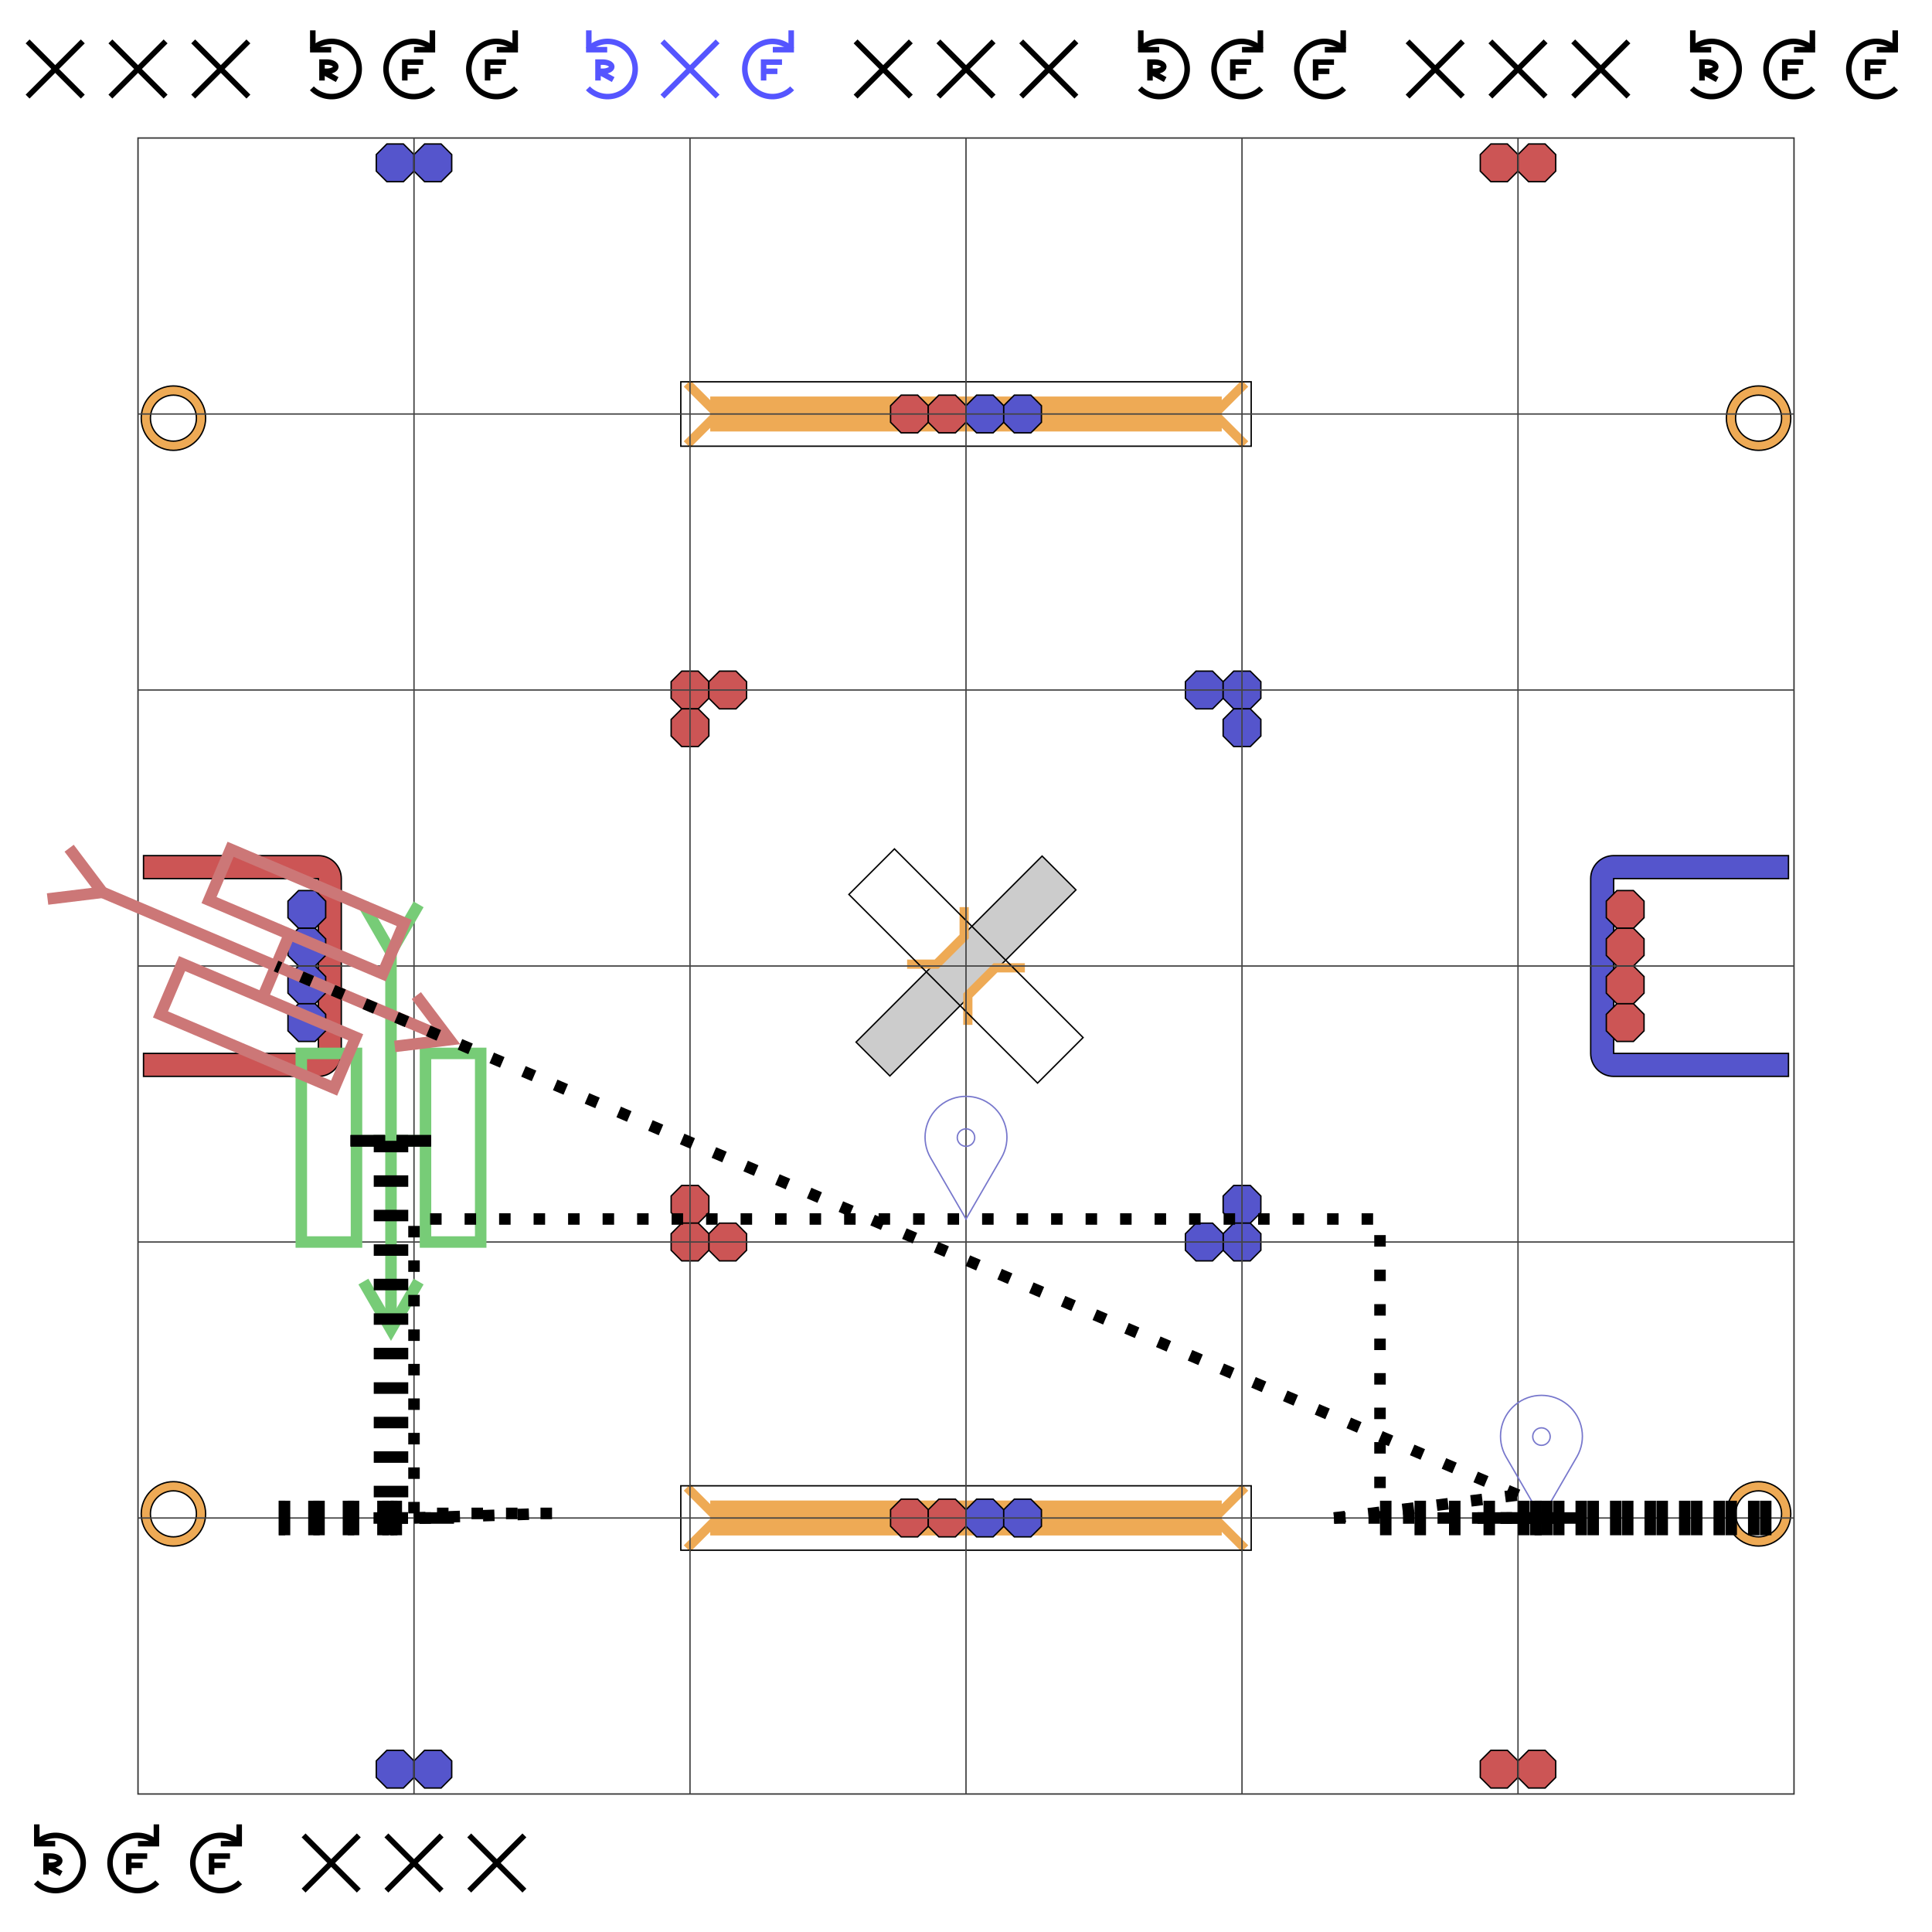
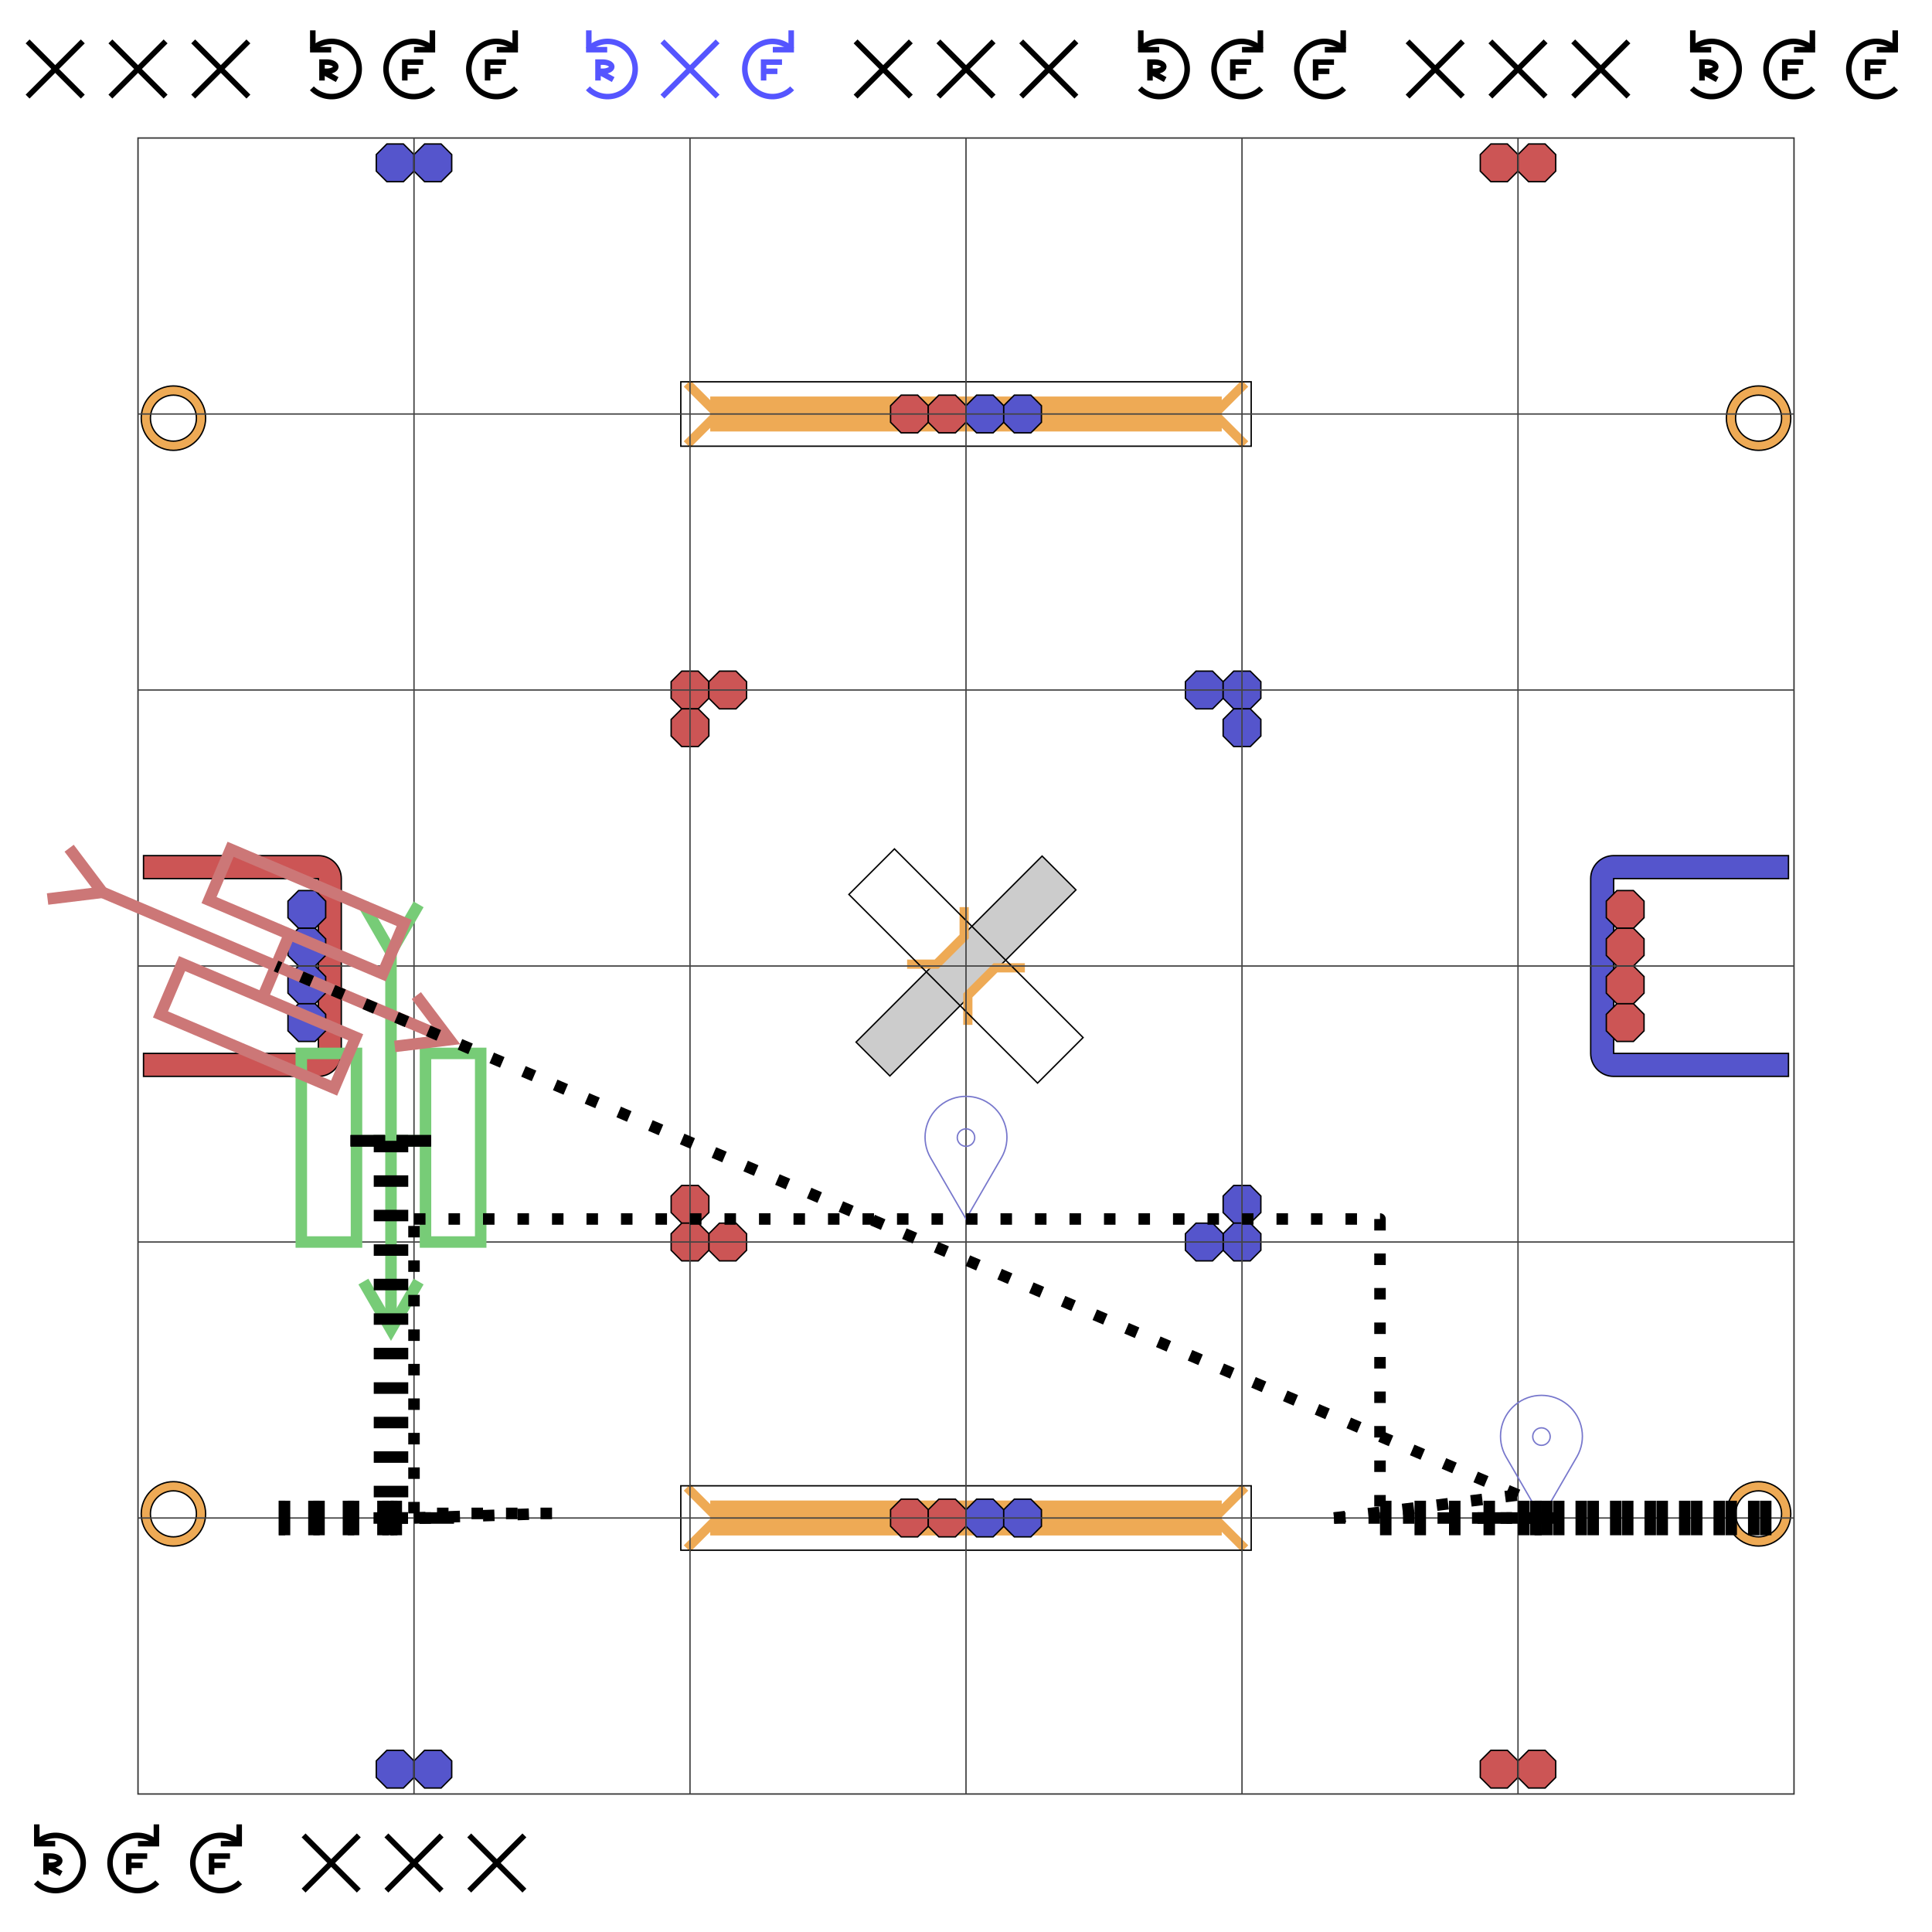
<svg xmlns="http://www.w3.org/2000/svg" version="1.1" width="600" height="600" viewBox="-2100 -2100 4200 4200">
  <g transform="scale(1, -1)">
    <rect x="-2100" y="-2100" width="4200" height="4200" fill="#ffffff" />
    <rect x="-1800" y="-1800" width="3600" height="3600" fill="none" stroke="#333333" stroke-width="3" />
    <path d="M -1788 240 l 380 0 a 50 50 0 0 0 50 -50 l 0 -380 a 50 50 0 0 0 -50 -50 l -380 0  l 0 50 l 380 0 l 0 380 l -380 0 z" fill="#cc5555" stroke="#000000" stroke-width="3" />
    <path d="M 1788 240 l -380 0 a 50 50 0 0 1 -50 -50 l 0 -380 a 50 50 0 0 1 50 -50 l 380 0  l 0 50 l -380 0 l 0 380 l 380 0 z" fill="#5555cc" stroke="#000000" stroke-width="3" />
    <rect x="-550" y="1200" width="20" height="94" transform="rotate(45, -540, 1200)" fill="#eeaa55" />
    <rect x="-550" y="1200" width="20" height="94" transform="rotate(135, -540, 1200)" fill="#eeaa55" />
    <rect x="530" y="1200" width="20" height="94" transform="rotate(-45, 540, 1200)" fill="#eeaa55" />
    <rect x="530" y="1200" width="20" height="94" transform="rotate(-135, 540, 1200)" fill="#eeaa55" />
    <rect x="-550" y="-1200" width="20" height="94" transform="rotate(45, -540, -1200)" fill="#eeaa55" />
    <rect x="-550" y="-1200" width="20" height="94" transform="rotate(135, -540, -1200)" fill="#eeaa55" />
    <rect x="530" y="-1200" width="20" height="94" transform="rotate(-45, 540, -1200)" fill="#eeaa55" />
    <rect x="530" y="-1200" width="20" height="94" transform="rotate(-135, 540, -1200)" fill="#eeaa55" />
    <rect x="-556" y="1162" width="1112" height="76" fill="#eeaa55" />
    <rect x="-620" y="1130" width="1240" height="140" fill="none" stroke="#000000" stroke-width="3" />
    <rect x="-556" y="-1238" width="1112" height="76" fill="#eeaa55" />
    <rect x="-620" y="-1270" width="1240" height="140" fill="none" stroke="#000000" stroke-width="3" />
    <rect x="-286" y="-52" width="572" height="104" transform="rotate(45)" fill="#cccccc" stroke="#000000" stroke-width="3" />
    <polyline points="-128,4 -64,4 -4,64 -4,128" fill="none" stroke="#eeaa55" stroke-width="20" />
    <polyline points="128,-4 64,-4 4,-64 4,-128" fill="none" stroke="#eeaa55" stroke-width="20" />
    <rect x="-290" y="-70" width="580" height="140" transform="rotate(-45)" fill="none" stroke="#000000" stroke-width="3" />
    <path d="M 1118,1728 l 0 36 l 23 23 l 36 0 l 23 -23 l  0 -36 l -23 -23 l -36 0 l -23 23 z" fill="#cc5555" stroke="#000000" stroke-width="3" fill-rule="evenodd" />
    <path d="M 1200,1728 l 0 36 l 23 23 l 36 0 l 23 -23 l  0 -36 l -23 -23 l -36 0 l -23 23 z" fill="#cc5555" stroke="#000000" stroke-width="3" fill-rule="evenodd" />
    <path d="M -164,1182 l 0 36 l 23 23 l 36 0 l 23 -23 l  0 -36 l -23 -23 l -36 0 l -23 23 z" fill="#cc5555" stroke="#000000" stroke-width="3" fill-rule="evenodd" />
    <path d="M -82,1182 l 0 36 l 23 23 l 36 0 l 23 -23 l  0 -36 l -23 -23 l -36 0 l -23 23 z" fill="#cc5555" stroke="#000000" stroke-width="3" fill-rule="evenodd" />
    <path d="M -641,582 l 0 36 l 23 23 l 36 0 l 23 -23 l  0 -36 l -23 -23 l -36 0 l -23 23 z" fill="#cc5555" stroke="#000000" stroke-width="3" fill-rule="evenodd" />
    <path d="M -559,582 l 0 36 l 23 23 l 36 0 l 23 -23 l  0 -36 l -23 -23 l -36 0 l -23 23 z" fill="#cc5555" stroke="#000000" stroke-width="3" fill-rule="evenodd" />
    <path d="M -641,500 l 0 36 l 23 23 l 36 0 l 23 -23 l  0 -36 l -23 -23 l -36 0 l -23 23 z" fill="#cc5555" stroke="#000000" stroke-width="3" fill-rule="evenodd" />
    <path d="M 1392,105 l 0 36 l 23 23 l 36 0 l 23 -23 l  0 -36 l -23 -23 l -36 0 l -23 23 z" fill="#cc5555" stroke="#000000" stroke-width="3" fill-rule="evenodd" />
    <path d="M 1392,23 l 0 36 l 23 23 l 36 0 l 23 -23 l  0 -36 l -23 -23 l -36 0 l -23 23 z" fill="#cc5555" stroke="#000000" stroke-width="3" fill-rule="evenodd" />
    <path d="M 1392,-59 l 0 36 l 23 23 l 36 0 l 23 -23 l  0 -36 l -23 -23 l -36 0 l -23 23 z" fill="#cc5555" stroke="#000000" stroke-width="3" fill-rule="evenodd" />
    <path d="M 1392,-141 l 0 36 l 23 23 l 36 0 l 23 -23 l  0 -36 l -23 -23 l -36 0 l -23 23 z" fill="#cc5555" stroke="#000000" stroke-width="3" fill-rule="evenodd" />
    <path d="M -641,-536 l 0 36 l 23 23 l 36 0 l 23 -23 l  0 -36 l -23 -23 l -36 0 l -23 23 z" fill="#cc5555" stroke="#000000" stroke-width="3" fill-rule="evenodd" />
    <path d="M -559,-618 l 0 36 l 23 23 l 36 0 l 23 -23 l  0 -36 l -23 -23 l -36 0 l -23 23 z" fill="#cc5555" stroke="#000000" stroke-width="3" fill-rule="evenodd" />
    <path d="M -641,-618 l 0 36 l 23 23 l 36 0 l 23 -23 l  0 -36 l -23 -23 l -36 0 l -23 23 z" fill="#cc5555" stroke="#000000" stroke-width="3" fill-rule="evenodd" />
    <path d="M -164,-1218 l 0 36 l 23 23 l 36 0 l 23 -23 l  0 -36 l -23 -23 l -36 0 l -23 23 z" fill="#cc5555" stroke="#000000" stroke-width="3" fill-rule="evenodd" />
    <path d="M -82,-1218 l 0 36 l 23 23 l 36 0 l 23 -23 l  0 -36 l -23 -23 l -36 0 l -23 23 z" fill="#cc5555" stroke="#000000" stroke-width="3" fill-rule="evenodd" />
    <path d="M 1118,-1764 l 0 36 l 23 23 l 36 0 l 23 -23 l  0 -36 l -23 -23 l -36 0 l -23 23 z" fill="#cc5555" stroke="#000000" stroke-width="3" fill-rule="evenodd" />
    <path d="M 1200,-1764 l 0 36 l 23 23 l 36 0 l 23 -23 l  0 -36 l -23 -23 l -36 0 l -23 23 z" fill="#cc5555" stroke="#000000" stroke-width="3" fill-rule="evenodd" />
    <path d="M -1282,1728 l 0 36 l 23 23 l 36 0 l 23 -23 l  0 -36 l -23 -23 l -36 0 l -23 23 z" fill="#5555cc" stroke="#000000" stroke-width="3" fill-rule="evenodd" />
    <path d="M -1200,1728 l 0 36 l 23 23 l 36 0 l 23 -23 l  0 -36 l -23 -23 l -36 0 l -23 23 z" fill="#5555cc" stroke="#000000" stroke-width="3" fill-rule="evenodd" />
    <path d="M 0,1182 l 0 36 l 23 23 l 36 0 l 23 -23 l  0 -36 l -23 -23 l -36 0 l -23 23 z" fill="#5555cc" stroke="#000000" stroke-width="3" fill-rule="evenodd" />
    <path d="M 82,1182 l 0 36 l 23 23 l 36 0 l 23 -23 l  0 -36 l -23 -23 l -36 0 l -23 23 z" fill="#5555cc" stroke="#000000" stroke-width="3" fill-rule="evenodd" />
    <path d="M 477,582 l 0 36 l 23 23 l 36 0 l 23 -23 l  0 -36 l -23 -23 l -36 0 l -23 23 z" fill="#5555cc" stroke="#000000" stroke-width="3" fill-rule="evenodd" />
    <path d="M 559,582 l 0 36 l 23 23 l 36 0 l 23 -23 l  0 -36 l -23 -23 l -36 0 l -23 23 z" fill="#5555cc" stroke="#000000" stroke-width="3" fill-rule="evenodd" />
    <path d="M 559,500 l 0 36 l 23 23 l 36 0 l 23 -23 l  0 -36 l -23 -23 l -36 0 l -23 23 z" fill="#5555cc" stroke="#000000" stroke-width="3" fill-rule="evenodd" />
    <path d="M -1474,105 l 0 36 l 23 23 l 36 0 l 23 -23 l  0 -36 l -23 -23 l -36 0 l -23 23 z" fill="#5555cc" stroke="#000000" stroke-width="3" fill-rule="evenodd" />
    <path d="M -1474,23 l 0 36 l 23 23 l 36 0 l 23 -23 l  0 -36 l -23 -23 l -36 0 l -23 23 z" fill="#5555cc" stroke="#000000" stroke-width="3" fill-rule="evenodd" />
    <path d="M -1474,-59 l 0 36 l 23 23 l 36 0 l 23 -23 l  0 -36 l -23 -23 l -36 0 l -23 23 z" fill="#5555cc" stroke="#000000" stroke-width="3" fill-rule="evenodd" />
    <path d="M -1474,-141 l 0 36 l 23 23 l 36 0 l 23 -23 l  0 -36 l -23 -23 l -36 0 l -23 23 z" fill="#5555cc" stroke="#000000" stroke-width="3" fill-rule="evenodd" />
    <path d="M 559,-536 l 0 36 l 23 23 l 36 0 l 23 -23 l  0 -36 l -23 -23 l -36 0 l -23 23 z" fill="#5555cc" stroke="#000000" stroke-width="3" fill-rule="evenodd" />
    <path d="M 559,-618 l 0 36 l 23 23 l 36 0 l 23 -23 l  0 -36 l -23 -23 l -36 0 l -23 23 z" fill="#5555cc" stroke="#000000" stroke-width="3" fill-rule="evenodd" />
    <path d="M 477,-618 l 0 36 l 23 23 l 36 0 l 23 -23 l  0 -36 l -23 -23 l -36 0 l -23 23 z" fill="#5555cc" stroke="#000000" stroke-width="3" fill-rule="evenodd" />
    <path d="M 0,-1218 l 0 36 l 23 23 l 36 0 l 23 -23 l  0 -36 l -23 -23 l -36 0 l -23 23 z" fill="#5555cc" stroke="#000000" stroke-width="3" fill-rule="evenodd" />
    <path d="M 82,-1218 l 0 36 l 23 23 l 36 0 l 23 -23 l  0 -36 l -23 -23 l -36 0 l -23 23 z" fill="#5555cc" stroke="#000000" stroke-width="3" fill-rule="evenodd" />
    <path d="M -1282,-1764 l 0 36 l 23 23 l 36 0 l 23 -23 l  0 -36 l -23 -23 l -36 0 l -23 23 z" fill="#5555cc" stroke="#000000" stroke-width="3" fill-rule="evenodd" />
    <path d="M -1200,-1764 l 0 36 l 23 23 l 36 0 l 23 -23 l  0 -36 l -23 -23 l -36 0 l -23 23 z" fill="#5555cc" stroke="#000000" stroke-width="3" fill-rule="evenodd" />
    <path d="M -1793,1191 a 70 70 0 0 0 140 0 a 70 70 0 0 0 -140 0 z m 20 0 a 50 50 0 0 0 100 0 a 50 50 0 0 0 -100 0 z" fill="#eeaa55" stroke="#000000" stroke-width="3" fill-rule="evenodd" />
    <path d="M 1653,1191 a 70 70 0 0 0 140 0 a 70 70 0 0 0 -140 0 z m 20 0 a 50 50 0 0 0 100 0 a 50 50 0 0 0 -100 0 z" fill="#eeaa55" stroke="#000000" stroke-width="3" fill-rule="evenodd" />
    <path d="M -1793,-1191 a 70 70 0 0 0 140 0 a 70 70 0 0 0 -140 0 z m 20 0 a 50 50 0 0 0 100 0 a 50 50 0 0 0 -100 0 z" fill="#eeaa55" stroke="#000000" stroke-width="3" fill-rule="evenodd" />
    <path d="M 1653,-1191 a 70 70 0 0 0 140 0 a 70 70 0 0 0 -140 0 z m 20 0 a 50 50 0 0 0 100 0 a 50 50 0 0 0 -100 0 z" fill="#eeaa55" stroke="#000000" stroke-width="3" fill-rule="evenodd" />
    <line x1="-1800" y1="-1200" x2="1800" y2="-1200" stroke="#444444" stroke-width="3" />
    <line x1="-1800" y1="-600" x2="1800" y2="-600" stroke="#444444" stroke-width="3" />
    <line x1="-1800" y1="0" x2="1800" y2="0" stroke="#444444" stroke-width="3" />
    <line x1="-1800" y1="600" x2="1800" y2="600" stroke="#444444" stroke-width="3" />
    <line x1="-1800" y1="1200" x2="1800" y2="1200" stroke="#444444" stroke-width="3" />
    <line x1="-1200" y1="-1800" x2="-1200" y2="1800" stroke="#444444" stroke-width="3" />
    <line x1="-600" y1="-1800" x2="-600" y2="1800" stroke="#444444" stroke-width="3" />
    <line x1="0" y1="-1800" x2="0" y2="1800" stroke="#444444" stroke-width="3" />
    <line x1="600" y1="-1800" x2="600" y2="1800" stroke="#444444" stroke-width="3" />
    <line x1="1200" y1="-1800" x2="1200" y2="1800" stroke="#444444" stroke-width="3" />
    <g transform="translate(-1250.0 -380.0)  rotate(-180)">
      <rect x="-195" y="-190" width="120" height="410" fill="none" stroke="#77cc77" stroke-width="25" />
      <rect x="75" y="-190" width="120" height="410" fill="none" stroke="#77cc77" stroke-width="25" />
      <line x1="-75" y1="0" x2="75" y2="0" stroke="#77cc77" stroke-width="25" />
      <line x1="0" y1="-410" x2="0" y2="410" stroke="#77cc77" stroke-width="25" />
      <polyline points="-60,306 0,410 60,306" fill="none" stroke="#77cc77" stroke-width="25" />
      <polyline points="-60,-514 0,-410 60,-514" fill="none" stroke="#77cc77" stroke-width="25" />
    </g>
    <g transform="translate(-1500 0)  rotate(-113)">
      <rect x="-195" y="-190" width="120" height="410" fill="none" stroke="#cc7777" stroke-width="25" />
      <rect x="75" y="-190" width="120" height="410" fill="none" stroke="#cc7777" stroke-width="25" />
      <line x1="-75" y1="0" x2="75" y2="0" stroke="#cc7777" stroke-width="25" />
      <line x1="0" y1="-410" x2="0" y2="410" stroke="#cc7777" stroke-width="25" />
      <polyline points="-60,306 0,410 60,306" fill="none" stroke="#cc7777" stroke-width="25" />
      <polyline points="-60,-514 0,-410 60,-514" fill="none" stroke="#cc7777" stroke-width="25" />
    </g>
    <path d="M 0,-550 l -77 133 a 89 89 0 1 0 154 0 z m -19 177 a 19 19 0 0 0 38 0 a 19 19 0 0 0 -38 0 z" fill="none" stroke="#7777cc" stroke-width="3" fill-rule="evenodd" />
    <path d="M 1251,-1200 l -77 133 a 89 89 0 1 0 154 0 z m -19 177 a 19 19 0 0 0 38 0 a 19 19 0 0 0 -38 0 z" fill="none" stroke="#7777cc" stroke-width="3" fill-rule="evenodd" />
    <line x1="-1288.0" y1="-380.0" x2="-1213.0" y2="-380.0" stroke="#000000" stroke-width="25" stroke-dasharray="25,25">
      <animateTransform attributeName="transform" type="rotate" to="360 -1250.0 -380.0" dur="2000ms" repeatCount="indefinite" from="0 -1250.0 -380.0" />
    </line>
    <line x1="-1338.0" y1="-380.0" x2="-1163.0" y2="-380.0" stroke="#000000" stroke-width="25" stroke-dasharray="75,25">
      <animateTransform attributeName="transform" type="rotate" to="360 -1250.0 -380.0" dur="2000ms" repeatCount="indefinite" from="0 -1250.0 -380.0" />
    </line>
    <line x1="-1338.0" y1="-380.0" x2="-1163.0" y2="-380.0" stroke="#000000" stroke-width="25" stroke-dasharray="75,25">
      <animateTransform attributeName="transform" type="rotate" to="360 -1250.0 -380.0" dur="2000ms" repeatCount="indefinite" from="0 -1250.0 -380.0" />
    </line>
    <polyline points="-1250.0,-380.0 -1250,-1200 -1494.0,-1200.0" fill="none" stroke="#000000" stroke-width="75" stroke-dasharray="25,50" stroke-linejoin="round" stroke-dashoffset="0">
      <animate attributeName="stroke-dashoffset" values="75;0" dur="1000ms" repeatCount="indefinite" />
    </polyline>
    <polyline points="-1494.0,-1200.0 -1236,-1200" fill="none" stroke="#000000" stroke-width="75" stroke-dasharray="25,50" stroke-linejoin="round" stroke-dashoffset="0">
      <animate attributeName="stroke-dashoffset" values="75;0" dur="1000ms" repeatCount="indefinite" />
    </polyline>
    <polyline points="-1236,-1200 -1251,-1200" fill="none" stroke="#000000" stroke-width="75" stroke-dasharray="25,50" stroke-linejoin="round" stroke-dashoffset="0">
      <animate attributeName="stroke-dashoffset" values="75;0" dur="1000ms" repeatCount="indefinite" />
    </polyline>
    <polyline points="-1251,-1200 -1200,-1200" fill="none" stroke="#000000" stroke-width="75" stroke-dasharray="25,50" stroke-linejoin="round" stroke-dashoffset="0">
      <animate attributeName="stroke-dashoffset" values="75;0" dur="1000ms" repeatCount="indefinite" />
    </polyline>
    <line x1="-1288" y1="-1200" x2="-1113" y2="-1200" stroke="#000000" stroke-width="25" stroke-dasharray="75,25">
      <animateTransform attributeName="transform" type="rotate" to="360 -1200 -1200" dur="2000ms" repeatCount="indefinite" from="0 -1200 -1200" />
    </line>
    <line x1="-1238" y1="-1200" x2="-1163" y2="-1200" stroke="#000000" stroke-width="25" stroke-dasharray="25,25">
      <animateTransform attributeName="transform" type="rotate" to="360 -1200 -1200" dur="2000ms" repeatCount="indefinite" from="0 -1200 -1200" />
    </line>
    <polyline points="-1200,-1200 -900,-1190" fill="none" stroke="#000000" stroke-width="25" stroke-dasharray="25,50" stroke-linejoin="round" stroke-dashoffset="0">
      <animate attributeName="stroke-dashoffset" values="75;0" dur="1000ms" repeatCount="indefinite" />
    </polyline>
    <polyline points="-900,-1190 -1200,-1190" fill="none" stroke="#000000" stroke-width="25" stroke-dasharray="25,50" stroke-linejoin="round" stroke-dashoffset="0">
      <animate attributeName="stroke-dashoffset" values="75;0" dur="1000ms" repeatCount="indefinite" />
    </polyline>
-     <polyline points="-1200,-1190 -1200,-550 0,-550 900,-550 900,-1200" fill="none" stroke="#000000" stroke-width="25" stroke-dasharray="25,50" stroke-linejoin="round" stroke-dashoffset="0">
+     <polyline points="-1200,-1190 -1200,-550" fill="none" stroke="#000000" stroke-width="25" stroke-dasharray="25,50" stroke-linejoin="round" stroke-dashoffset="0">
+       <animate attributeName="stroke-dashoffset" values="75;0" dur="1000ms" repeatCount="indefinite" />
+     </polyline>
+     <polyline points="-1200,-550 0,-550 900,-550 900,-1200" fill="none" stroke="#000000" stroke-width="25" stroke-dasharray="25,50" stroke-linejoin="round" stroke-dashoffset="0">
      <animate attributeName="stroke-dashoffset" values="75;0" dur="1000ms" repeatCount="indefinite" />
    </polyline>
    <polyline points="900,-1200 1250,-1200" fill="none" stroke="#000000" stroke-width="75" stroke-dasharray="25,50" stroke-linejoin="round" stroke-dashoffset="0">
      <animate attributeName="stroke-dashoffset" values="75;0" dur="1000ms" repeatCount="indefinite" />
    </polyline>
-     <line x1="1162" y1="-1200" x2="1337" y2="-1200" stroke="#000000" stroke-width="25" stroke-dasharray="75,25">
-       <animateTransform attributeName="transform" type="rotate" to="360 1250 -1200" dur="2000ms" repeatCount="indefinite" from="0 1250 -1200" />
-     </line>
    <polyline points="1250,-1200 1751.0,-1200.0" fill="none" stroke="#000000" stroke-width="75" stroke-dasharray="25,50" stroke-linejoin="round" stroke-dashoffset="0">
      <animate attributeName="stroke-dashoffset" values="75;0" dur="1000ms" repeatCount="indefinite" />
    </polyline>
    <polyline points="1751.0,-1200.0 1236,-1200" fill="none" stroke="#000000" stroke-width="75" stroke-dasharray="25,50" stroke-linejoin="round" stroke-dashoffset="0">
      <animate attributeName="stroke-dashoffset" values="75;0" dur="1000ms" repeatCount="indefinite" />
    </polyline>
    <polyline points="1236,-1200 1251,-1200" fill="none" stroke="#000000" stroke-width="75" stroke-dasharray="25,50" stroke-linejoin="round" stroke-dashoffset="0">
      <animate attributeName="stroke-dashoffset" values="75;0" dur="1000ms" repeatCount="indefinite" />
    </polyline>
    <polyline points="1251,-1200 1200,-1200" fill="none" stroke="#000000" stroke-width="75" stroke-dasharray="25,50" stroke-linejoin="round" stroke-dashoffset="0">
      <animate attributeName="stroke-dashoffset" values="75;0" dur="1000ms" repeatCount="indefinite" />
    </polyline>
    <line x1="1112" y1="-1200" x2="1287" y2="-1200" stroke="#000000" stroke-width="25" stroke-dasharray="75,25">
      <animateTransform attributeName="transform" type="rotate" to="360 1200 -1200" dur="2000ms" repeatCount="indefinite" from="0 1200 -1200" />
    </line>
    <line x1="1162" y1="-1200" x2="1237" y2="-1200" stroke="#000000" stroke-width="25" stroke-dasharray="25,25">
      <animateTransform attributeName="transform" type="rotate" to="360 1200 -1200" dur="2000ms" repeatCount="indefinite" from="0 1200 -1200" />
    </line>
    <polyline points="1200,-1200 900,-1200 800,-1200" fill="none" stroke="#000000" stroke-width="25" stroke-dasharray="25,50" stroke-linejoin="round" stroke-dashoffset="0">
      <animate attributeName="stroke-dashoffset" values="75;0" dur="1000ms" repeatCount="indefinite" />
    </polyline>
    <polyline points="800,-1200 1200,-1150" fill="none" stroke="#000000" stroke-width="25" stroke-dasharray="25,50" stroke-linejoin="round" stroke-dashoffset="0">
      <animate attributeName="stroke-dashoffset" values="75;0" dur="1000ms" repeatCount="indefinite" />
    </polyline>
    <polyline points="1200,-1150 -1500,0" fill="none" stroke="#000000" stroke-width="25" stroke-dasharray="25,50" stroke-linejoin="round" stroke-dashoffset="0">
      <animate attributeName="stroke-dashoffset" values="75;0" dur="1000ms" repeatCount="indefinite" />
    </polyline>
    <line x1="-2040" y1="1890" x2="-1920" y2="2010" stroke="#000000" stroke-width="12" />
    <line x1="-2040" y1="2010" x2="-1920" y2="1890" stroke="#000000" stroke-width="12" />
    <line x1="-1860" y1="1890" x2="-1740" y2="2010" stroke="#000000" stroke-width="12" />
    <line x1="-1860" y1="2010" x2="-1740" y2="1890" stroke="#000000" stroke-width="12" />
    <line x1="-1680" y1="1890" x2="-1560" y2="2010" stroke="#000000" stroke-width="12" />
    <line x1="-1680" y1="2010" x2="-1560" y2="1890" stroke="#000000" stroke-width="12" />
    <path d="M -1422,1908 a 60 60 0 1 1 0 84" fill="none" stroke="#000000" stroke-width="12" />
    <path d="M -1380 1992 l -40 0 l 0 42" fill="none" stroke="#000000" stroke-width="12" />
    <path d="M -1400 1925 l 0 40 l 10 0 a 20 10 0 0 0 0 -20 l -10 0 l 33 -18" fill="none" stroke="#000000" stroke-width="12" />
    <path d="M -1158,1908 a 60 60 0 1 0 0 84" fill="none" stroke="#000000" stroke-width="12" />
    <path d="M -1200 1992 l 40 0 l 0 42" fill="none" stroke="#000000" stroke-width="12" />
    <path d="M -1180,1965 l -40 0 l 0 -40 m 0 20 l 30 0" fill="none" stroke="#000000" stroke-width="12" />
    <path d="M -978,1908 a 60 60 0 1 0 0 84" fill="none" stroke="#000000" stroke-width="12" />
    <path d="M -1020 1992 l 40 0 l 0 42" fill="none" stroke="#000000" stroke-width="12" />
    <path d="M -1000,1965 l -40 0 l 0 -40 m 0 20 l 30 0" fill="none" stroke="#000000" stroke-width="12" />
    <path d="M -822,1908 a 60 60 0 1 1 0 84" fill="none" stroke="#5555ff" stroke-width="12" />
    <path d="M -780 1992 l -40 0 l 0 42" fill="none" stroke="#5555ff" stroke-width="12" />
    <path d="M -800 1925 l 0 40 l 10 0 a 20 10 0 0 0 0 -20 l -10 0 l 33 -18" fill="none" stroke="#5555ff" stroke-width="12" />
    <line x1="-660" y1="1890" x2="-540" y2="2010" stroke="#5555ff" stroke-width="12" />
    <line x1="-660" y1="2010" x2="-540" y2="1890" stroke="#5555ff" stroke-width="12" />
    <path d="M -378,1908 a 60 60 0 1 0 0 84" fill="none" stroke="#5555ff" stroke-width="12" />
    <path d="M -420 1992 l 40 0 l 0 42" fill="none" stroke="#5555ff" stroke-width="12" />
    <path d="M -400,1965 l -40 0 l 0 -40 m 0 20 l 30 0" fill="none" stroke="#5555ff" stroke-width="12" />
    <line x1="-240" y1="1890" x2="-120" y2="2010" stroke="#000000" stroke-width="12" />
    <line x1="-240" y1="2010" x2="-120" y2="1890" stroke="#000000" stroke-width="12" />
    <line x1="-60" y1="1890" x2="60" y2="2010" stroke="#000000" stroke-width="12" />
    <line x1="-60" y1="2010" x2="60" y2="1890" stroke="#000000" stroke-width="12" />
    <line x1="120" y1="1890" x2="240" y2="2010" stroke="#000000" stroke-width="12" />
    <line x1="120" y1="2010" x2="240" y2="1890" stroke="#000000" stroke-width="12" />
    <path d="M 378,1908 a 60 60 0 1 1 0 84" fill="none" stroke="#000000" stroke-width="12" />
    <path d="M 420 1992 l -40 0 l 0 42" fill="none" stroke="#000000" stroke-width="12" />
    <path d="M 400 1925 l 0 40 l 10 0 a 20 10 0 0 0 0 -20 l -10 0 l 33 -18" fill="none" stroke="#000000" stroke-width="12" />
    <path d="M 642,1908 a 60 60 0 1 0 0 84" fill="none" stroke="#000000" stroke-width="12" />
    <path d="M 600 1992 l 40 0 l 0 42" fill="none" stroke="#000000" stroke-width="12" />
    <path d="M 620,1965 l -40 0 l 0 -40 m 0 20 l 30 0" fill="none" stroke="#000000" stroke-width="12" />
    <path d="M 822,1908 a 60 60 0 1 0 0 84" fill="none" stroke="#000000" stroke-width="12" />
    <path d="M 780 1992 l 40 0 l 0 42" fill="none" stroke="#000000" stroke-width="12" />
    <path d="M 800,1965 l -40 0 l 0 -40 m 0 20 l 30 0" fill="none" stroke="#000000" stroke-width="12" />
    <line x1="960" y1="1890" x2="1080" y2="2010" stroke="#000000" stroke-width="12" />
    <line x1="960" y1="2010" x2="1080" y2="1890" stroke="#000000" stroke-width="12" />
    <line x1="1140" y1="1890" x2="1260" y2="2010" stroke="#000000" stroke-width="12" />
    <line x1="1140" y1="2010" x2="1260" y2="1890" stroke="#000000" stroke-width="12" />
    <line x1="1320" y1="1890" x2="1440" y2="2010" stroke="#000000" stroke-width="12" />
    <line x1="1320" y1="2010" x2="1440" y2="1890" stroke="#000000" stroke-width="12" />
    <path d="M 1578,1908 a 60 60 0 1 1 0 84" fill="none" stroke="#000000" stroke-width="12" />
    <path d="M 1620 1992 l -40 0 l 0 42" fill="none" stroke="#000000" stroke-width="12" />
    <path d="M 1600 1925 l 0 40 l 10 0 a 20 10 0 0 0 0 -20 l -10 0 l 33 -18" fill="none" stroke="#000000" stroke-width="12" />
    <path d="M 1842,1908 a 60 60 0 1 0 0 84" fill="none" stroke="#000000" stroke-width="12" />
    <path d="M 1800 1992 l 40 0 l 0 42" fill="none" stroke="#000000" stroke-width="12" />
    <path d="M 1820,1965 l -40 0 l 0 -40 m 0 20 l 30 0" fill="none" stroke="#000000" stroke-width="12" />
    <path d="M 2022,1908 a 60 60 0 1 0 0 84" fill="none" stroke="#000000" stroke-width="12" />
    <path d="M 1980 1992 l 40 0 l 0 42" fill="none" stroke="#000000" stroke-width="12" />
    <path d="M 2000,1965 l -40 0 l 0 -40 m 0 20 l 30 0" fill="none" stroke="#000000" stroke-width="12" />
    <path d="M 2178,1908 a 60 60 0 1 1 0 84" fill="none" stroke="#5555ff" stroke-width="12" />
    <path d="M 2220 1992 l -40 0 l 0 42" fill="none" stroke="#5555ff" stroke-width="12" />
    <path d="M 2200 1925 l 0 40 l 10 0 a 20 10 0 0 0 0 -20 l -10 0 l 33 -18" fill="none" stroke="#5555ff" stroke-width="12" />
    <line x1="2340" y1="1890" x2="2460" y2="2010" stroke="#5555ff" stroke-width="12" />
    <line x1="2340" y1="2010" x2="2460" y2="1890" stroke="#5555ff" stroke-width="12" />
    <path d="M 2622,1908 a 60 60 0 1 0 0 84" fill="none" stroke="#5555ff" stroke-width="12" />
    <path d="M 2580 1992 l 40 0 l 0 42" fill="none" stroke="#5555ff" stroke-width="12" />
    <path d="M 2600,1965 l -40 0 l 0 -40 m 0 20 l 30 0" fill="none" stroke="#5555ff" stroke-width="12" />
    <line x1="2760" y1="1890" x2="2880" y2="2010" stroke="#000000" stroke-width="12" />
    <line x1="2760" y1="2010" x2="2880" y2="1890" stroke="#000000" stroke-width="12" />
    <line x1="2940" y1="1890" x2="3060" y2="2010" stroke="#000000" stroke-width="12" />
    <line x1="2940" y1="2010" x2="3060" y2="1890" stroke="#000000" stroke-width="12" />
    <line x1="3120" y1="1890" x2="3240" y2="2010" stroke="#000000" stroke-width="12" />
    <line x1="3120" y1="2010" x2="3240" y2="1890" stroke="#000000" stroke-width="12" />
    <path d="M -2022,-1992 a 60 60 0 1 1 0 84" fill="none" stroke="#000000" stroke-width="12" />
    <path d="M -1980 -1908 l -40 0 l 0 42" fill="none" stroke="#000000" stroke-width="12" />
    <path d="M -2000 -1975 l 0 40 l 10 0 a 20 10 0 0 0 0 -20 l -10 0 l 33 -18" fill="none" stroke="#000000" stroke-width="12" />
    <path d="M -1758,-1992 a 60 60 0 1 0 0 84" fill="none" stroke="#000000" stroke-width="12" />
    <path d="M -1800 -1908 l 40 0 l 0 42" fill="none" stroke="#000000" stroke-width="12" />
    <path d="M -1780,-1935 l -40 0 l 0 -40 m 0 20 l 30 0" fill="none" stroke="#000000" stroke-width="12" />
    <path d="M -1578,-1992 a 60 60 0 1 0 0 84" fill="none" stroke="#000000" stroke-width="12" />
    <path d="M -1620 -1908 l 40 0 l 0 42" fill="none" stroke="#000000" stroke-width="12" />
    <path d="M -1600,-1935 l -40 0 l 0 -40 m 0 20 l 30 0" fill="none" stroke="#000000" stroke-width="12" />
    <line x1="-1440" y1="-2010" x2="-1320" y2="-1890" stroke="#000000" stroke-width="12" />
    <line x1="-1440" y1="-1890" x2="-1320" y2="-2010" stroke="#000000" stroke-width="12" />
    <line x1="-1260" y1="-2010" x2="-1140" y2="-1890" stroke="#000000" stroke-width="12" />
    <line x1="-1260" y1="-1890" x2="-1140" y2="-2010" stroke="#000000" stroke-width="12" />
    <line x1="-1080" y1="-2010" x2="-960" y2="-1890" stroke="#000000" stroke-width="12" />
    <line x1="-1080" y1="-1890" x2="-960" y2="-2010" stroke="#000000" stroke-width="12" />
  </g>
</svg>
